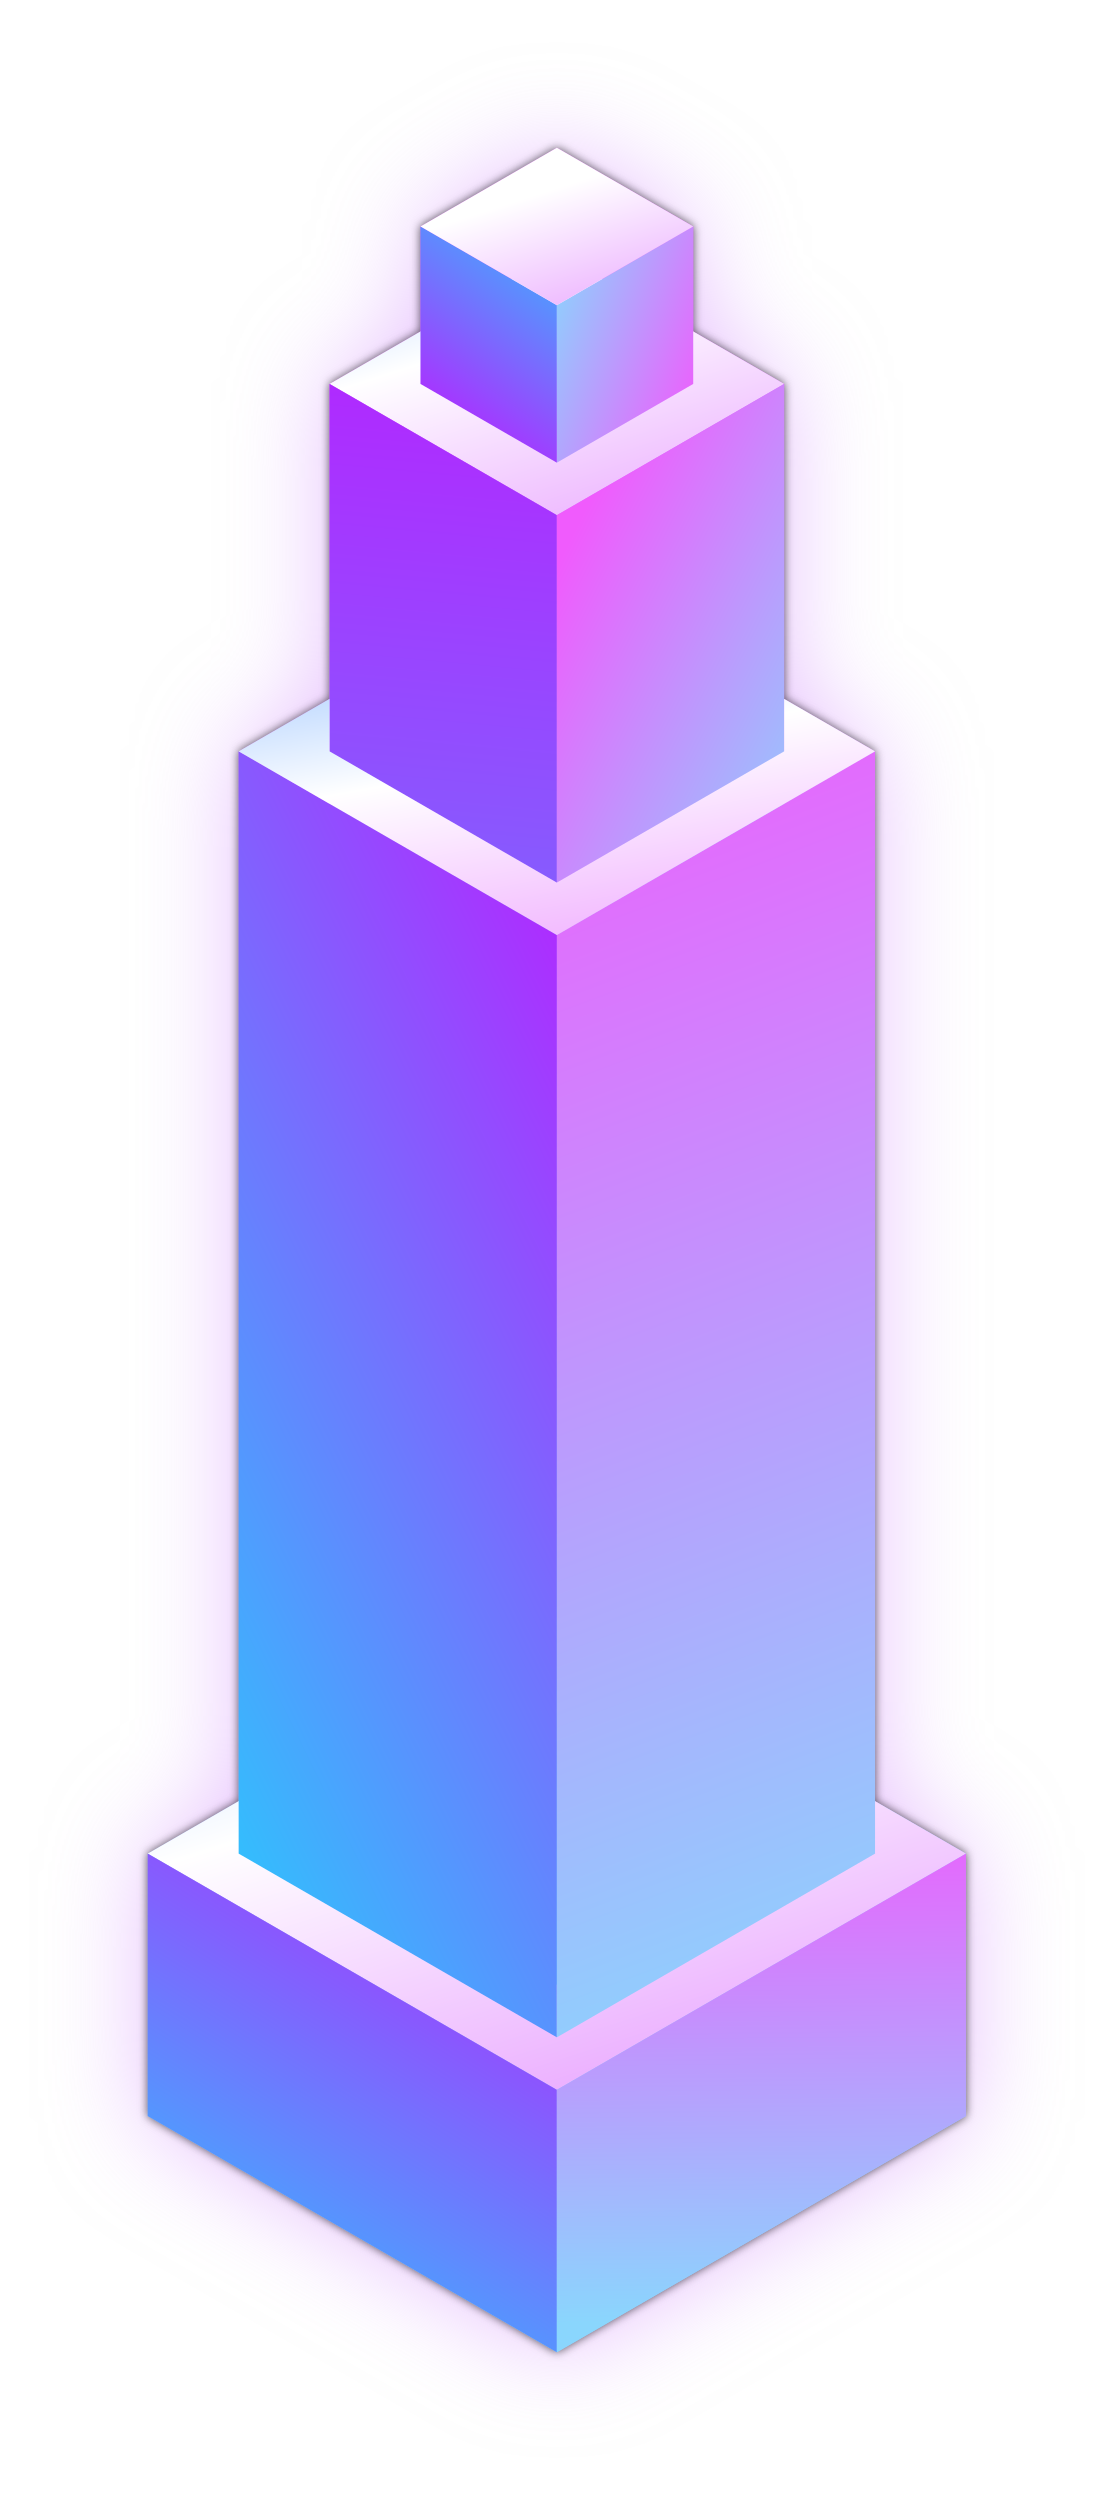
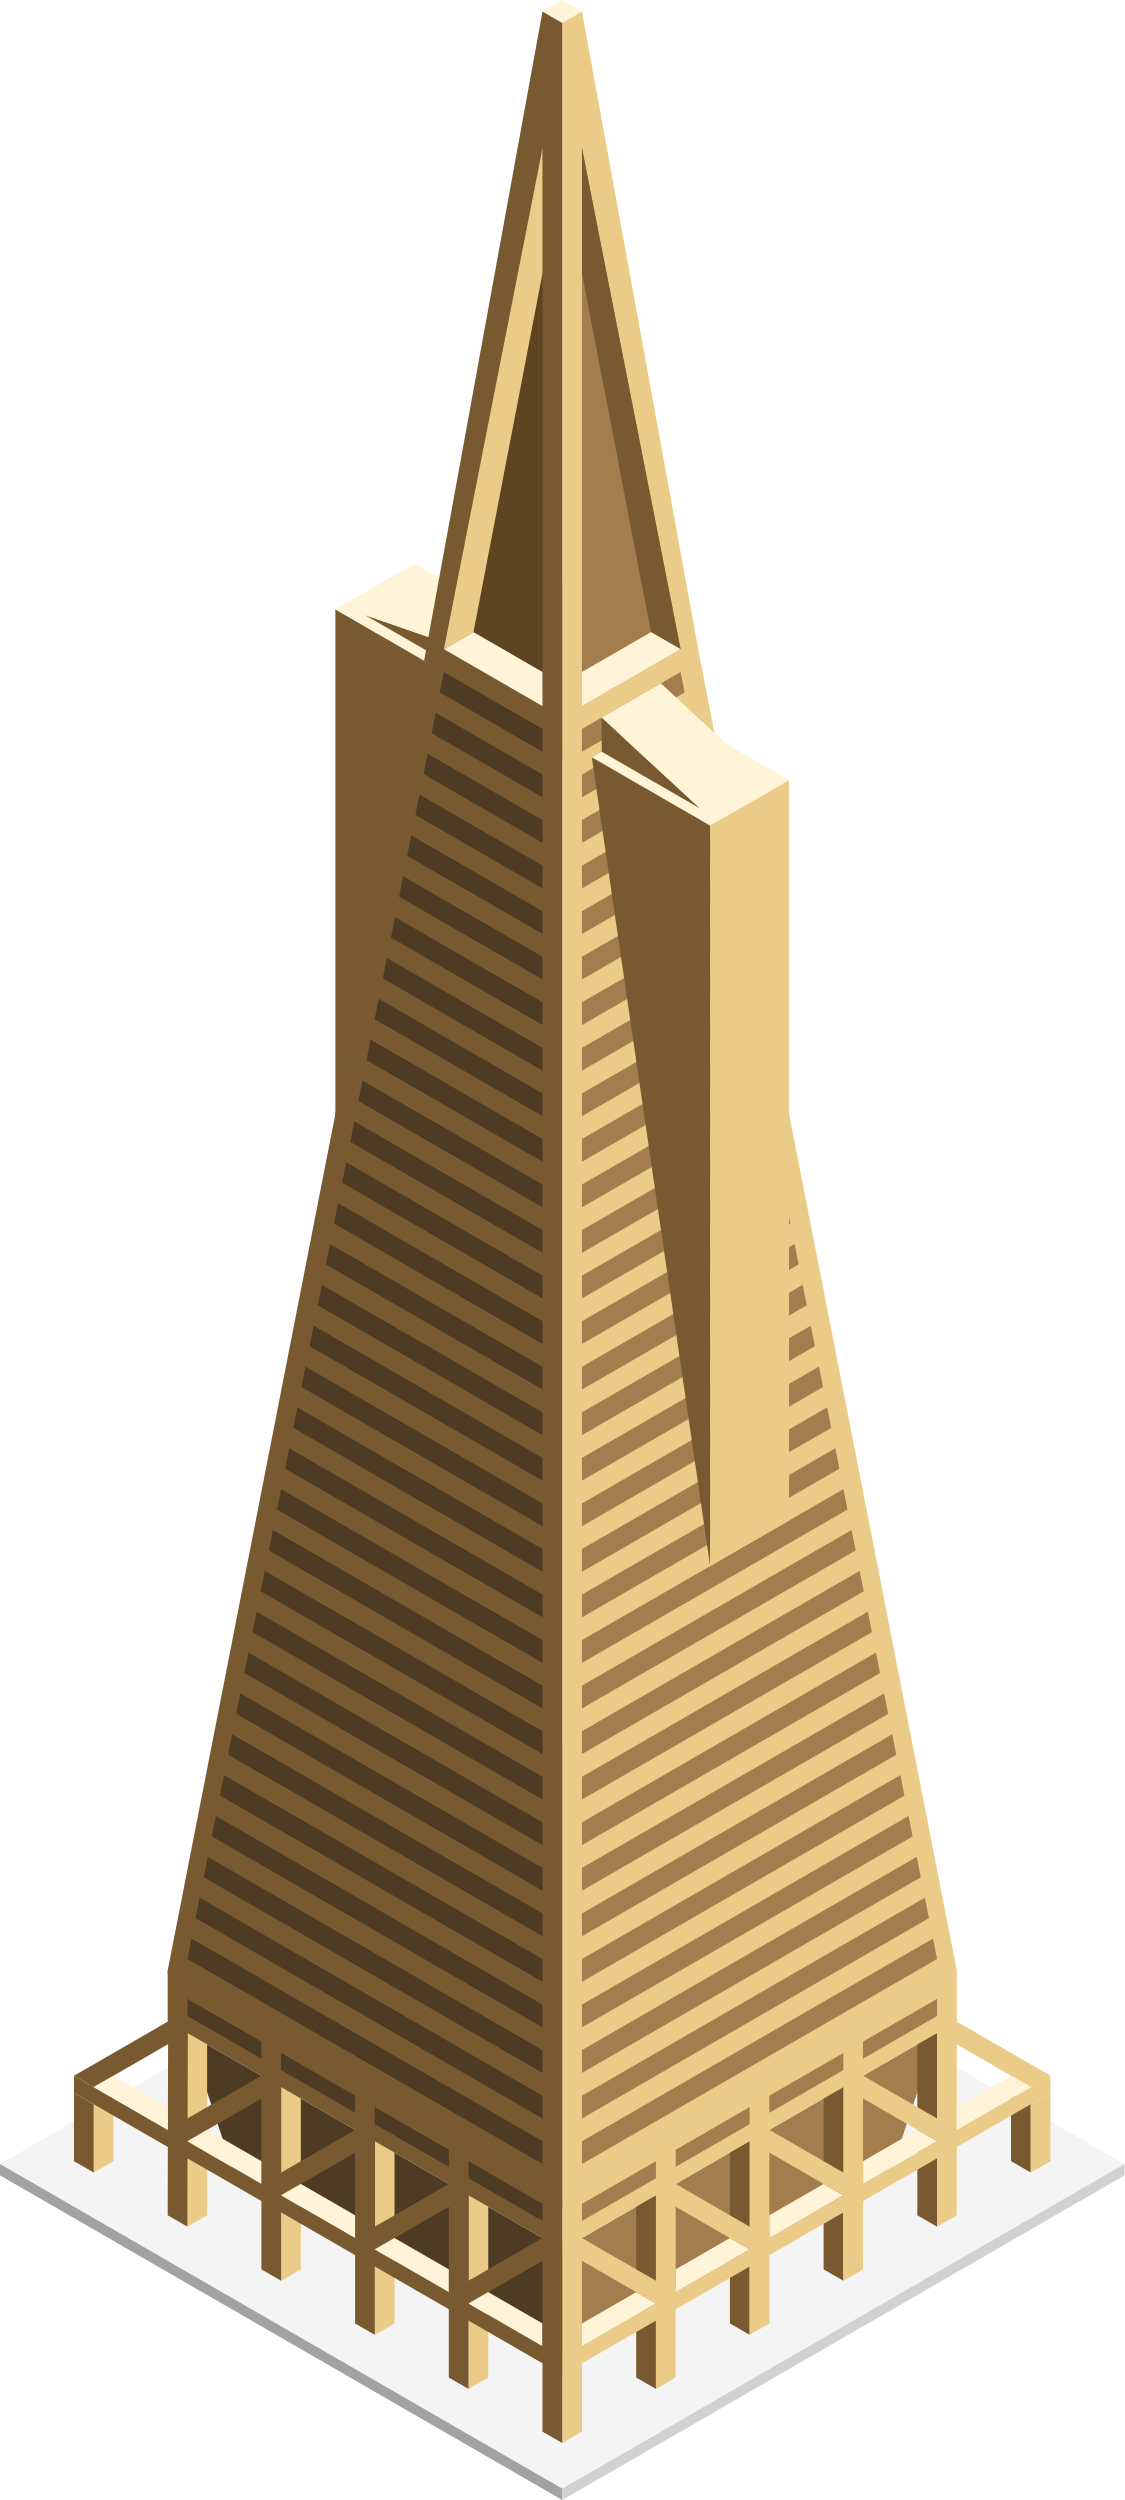
- <svg xmlns="http://www.w3.org/2000/svg" style="isolation:isolate" viewBox="255 15.829 490 1099.948" width="490" height="1099.948">
+ <svg xmlns="http://www.w3.org/2000/svg" style="isolation:isolate" viewBox="776 1068.098 428 951.574" width="428" height="951.574">
  <g id="Group">
-     <defs>
-       <filter id="09rCwqv2Yi92iOuTqLrIu9Ji6zCDwLtl" x="-200%" y="-200%" width="400%" height="400%" filterUnits="objectBoundingBox" color-interpolation-filters="sRGB">
-         <feGaussianBlur in="SourceGraphic" stdDeviation="2.147" />
-         <feOffset dx="0" dy="0" result="pf_100_offsetBlur" />
-         <feFlood flood-color="#000000" flood-opacity="0.65" />
-         <feComposite in2="pf_100_offsetBlur" operator="in" result="pf_100_dropShadow" />
-         <feBlend in="SourceGraphic" in2="pf_100_dropShadow" mode="normal" result="_out_uecZUv262l2w7rbTgqFiEMbvnRj5kQ3E" />
-         <feGaussianBlur in="_out_uecZUv262l2w7rbTgqFiEMbvnRj5kQ3E" stdDeviation="21.468" />
-         <feOffset dx="0" dy="0" result="pf_101_offsetBlur" />
-         <feFlood flood-color="#CE83FD" flood-opacity="0.5" />
-         <feComposite in2="pf_101_offsetBlur" operator="in" result="pf_101_dropShadow" />
-         <feBlend in="_out_uecZUv262l2w7rbTgqFiEMbvnRj5kQ3E" in2="pf_101_dropShadow" mode="normal" result="_out_dtwl1ZfIPpD3DFqYw7TnGooFPz6L3wPQ" />
-         <feMerge>
-           <feMergeNode in="_out_dtwl1ZfIPpD3DFqYw7TnGooFPz6L3wPQ" />
-         </feMerge>
-       </filter>
-     </defs>
-     <g filter="url(#09rCwqv2Yi92iOuTqLrIu9Ji6zCDwLtl)">
-       <linearGradient id="_lgradient_13" x1="0.514" y1="1.046" x2="0.403" y2="-0.144" gradientTransform="matrix(360,0,0,969.9485,320,80.829)" gradientUnits="userSpaceOnUse">
-         <stop offset="0%" stop-opacity="1" style="stop-color:rgb(138,214,253)" />
-         <stop offset="96.522%" stop-opacity="1" style="stop-color:rgb(240,91,253)" />
-       </linearGradient>
-       <path d=" M 320 946.854 L 500 1050.777 L 680 946.854 L 680 831.384 L 640 808.29 L 640 346.41 L 600 323.316 L 600 184.752 L 560 161.658 L 560 115.47 L 500 80.829 L 440 115.47 L 440 161.658 L 400 184.752 L 400 323.316 L 360 346.41 L 360 808.29 L 320 831.384 L 320 946.854 Z " id="Path" fill="url(#_lgradient_13)" />
+     <path d=" M 990 2015.337 L 1204 1891.784 L 990 1768.231 L 776 1891.784 L 990 2015.337 Z " id="Path" fill="rgb(244,244,244)" />
+     <path d=" M 990 2015.337 L 990 2019.672 L 776 1896.12 L 776 1891.784 L 990 2015.337 Z " id="Path" fill="rgb(162,162,162)" />
+     <path d=" M 990 2019.672 L 1204 1896.12 L 1204 1891.784 L 990 2015.337 L 990 2019.672 Z " id="Path" fill="rgb(209,209,209)" />
+     <path d=" M 847.333 1841.93 L 866.105 1898.287 L 990 1969.818 L 990 1924.298 L 847.333 1841.93 Z " id="Path" fill="rgb(77,59,36)" />
+     <path d=" M 1132.667 1841.93 L 1113.895 1898.287 L 990 1969.818 L 990 1924.298 L 1132.667 1841.93 Z " id="Path" fill="rgb(162,125,78)" />
+     <path d=" M 1132.667 1841.93 L 1125.158 1837.594 L 1125.158 1911.293 L 1132.667 1915.628 L 1132.667 1841.93 Z " id="Path" fill="rgb(121,90,48)" />
+     <path d=" M 847.333 1841.93 L 854.842 1837.594 L 854.842 1911.293 L 847.333 1915.628 L 847.333 1841.93 Z " id="Path" fill="rgb(234,203,135)" />
+     <path d=" M 1168.333 1869.025 L 1160.825 1864.689 L 1160.825 1890.7 L 1168.333 1895.036 L 1168.333 1869.025 Z " id="Path" fill="rgb(121,90,48)" />
+     <path d=" M 811.667 1869.024 L 819.175 1864.689 L 819.175 1890.7 L 811.667 1895.036 L 811.667 1869.024 Z " id="Path" fill="rgb(234,203,135)" />
+     <path d=" M 1061.333 1883.114 L 1053.825 1878.779 L 1053.825 1952.477 L 1061.333 1956.812 L 1061.333 1883.114 Z " id="Path" fill="rgb(121,90,48)" />
+     <path d=" M 918.667 1883.114 L 926.175 1878.779 L 926.175 1952.477 L 918.667 1956.812 L 918.667 1883.114 Z " id="Path" fill="rgb(234,203,135)" />
+     <path d=" M 1097 1862.522 L 1089.491 1858.187 L 1089.491 1931.885 L 1097 1936.22 L 1097 1862.522 Z " id="Path" fill="rgb(121,90,48)" />
+     <path d=" M 883 1862.522 L 890.509 1858.186 L 890.509 1931.885 L 883 1936.22 L 883 1862.522 Z " id="Path" fill="rgb(234,203,135)" />
+     <path d=" M 1025.667 1903.706 L 1018.158 1899.371 L 1018.158 1973.069 L 1025.667 1977.404 L 1025.667 1903.706 Z " id="Path" fill="rgb(121,90,48)" />
+     <path d=" M 954.333 1903.706 L 961.842 1899.371 L 961.842 1973.069 L 954.333 1977.404 L 954.333 1903.706 Z " id="Path" fill="rgb(234,203,135)" />
+     <path d=" M 839.825 1818.086 L 990 1731.382 L 1140.175 1818.086 L 990 1904.79 L 839.825 1818.086 Z " id="Path" fill="rgb(209,209,209)" />
+     <path d=" M 990 1904.79 L 990 1924.298 L 1140.175 1837.594 L 1140.175 1818.086 L 990 1904.79 Z " id="Path" fill="rgb(234,203,135)" />
+     <path d=" M 990 1965.483 L 990 1971.985 L 1175.842 1864.689 L 1175.842 1858.187 L 990 1965.483 Z " id="Path" fill="rgb(234,203,135)" />
+     <path d=" M 990 1965.483 L 990 1971.985 L 804.158 1864.689 L 804.158 1858.187 L 990 1965.483 Z " id="Path" fill="rgb(121,90,48)" />
+     <path d=" M 990 1904.79 L 990 1924.298 L 839.825 1837.594 L 839.825 1818.086 L 990 1904.79 Z " id="Path" fill="rgb(121,90,48)" />
+     <path d=" M 997.509 1906.957 L 997.509 1913.46 L 1025.667 1897.203 L 1025.667 1890.701 L 997.509 1906.957 Z " id="Path" fill="rgb(162,125,78)" />
+     <path d=" M 982.491 1906.957 L 982.491 1913.46 L 954.333 1897.203 L 954.333 1890.701 L 982.491 1906.957 Z " id="Path" fill="rgb(77,59,36)" />
+     <path d=" M 1068.842 1865.773 L 1068.842 1872.276 L 1097 1856.019 L 1097 1849.516 L 1068.842 1865.773 Z " id="Path" fill="rgb(162,125,78)" />
+     <path d=" M 911.158 1865.773 L 911.158 1872.276 L 883 1856.019 L 883 1849.516 L 911.158 1865.773 Z " id="Path" fill="rgb(77,59,36)" />
+     <path d=" M 1033.175 1886.365 L 1033.175 1892.868 L 1061.333 1876.611 L 1061.333 1870.108 L 1033.175 1886.365 Z " id="Path" fill="rgb(162,125,78)" />
+     <path d=" M 946.825 1886.365 L 946.825 1892.868 L 918.667 1876.611 L 918.667 1870.108 L 946.825 1886.365 Z " id="Path" fill="rgb(77,59,36)" />
+     <path d=" M 1104.509 1845.181 L 1104.509 1851.684 L 1132.667 1835.427 L 1132.667 1828.924 L 1104.509 1845.181 Z " id="Path" fill="rgb(162,125,78)" />
+     <path d=" M 875.491 1845.181 L 875.491 1851.684 L 847.333 1835.427 L 847.333 1828.924 L 875.491 1845.181 Z " id="Path" fill="rgb(77,59,36)" />
+     <path d=" M 1025.667 1902.335 L 1033.175 1898 L 1033.175 1973.069 L 1025.667 1977.404 L 1025.667 1902.335 Z " id="Path" fill="rgb(234,203,135)" />
+     <path d=" M 954.333 1901.75 L 946.825 1897.415 L 946.825 1973.069 L 954.333 1977.404 L 954.333 1901.75 Z " id="Path" fill="rgb(121,90,48)" />
+     <path d=" M 1061.333 1881.335 L 1068.842 1877 L 1068.842 1952.477 L 1061.333 1956.812 L 1061.333 1881.335 Z " id="Path" fill="rgb(234,203,135)" />
+     <path d=" M 918.667 1881.75 L 911.158 1877.415 L 911.158 1952.477 L 918.667 1956.812 L 918.667 1881.75 Z " id="Path" fill="rgb(121,90,48)" />
+     <path d=" M 1097 1859.835 L 1104.509 1855.5 L 1104.509 1931.885 L 1097 1936.22 L 1097 1859.835 Z " id="Path" fill="rgb(234,203,135)" />
+     <path d=" M 883 1859.75 L 875.491 1855.415 L 875.491 1931.885 L 883 1936.22 L 883 1859.75 Z " id="Path" fill="rgb(121,90,48)" />
+     <path d=" M 1132.667 1840.585 L 1140.175 1836.25 L 1140.175 1911.293 L 1132.667 1915.628 L 1132.667 1840.585 Z " id="Path" fill="rgb(234,203,135)" />
+     <path d=" M 847.5 1840.304 L 840 1835.974 L 839.825 1911.293 L 847.333 1915.628 L 847.5 1840.304 Z " id="Path" fill="rgb(121,90,48)" />
+     <path d=" M 1168.333 1869.025 L 1175.842 1864.689 L 1175.842 1890.7 L 1168.333 1895.036 L 1168.333 1869.025 Z " id="Path" fill="rgb(234,203,135)" />
+     <path d=" M 811.667 1869.024 L 804.158 1864.689 L 804.158 1890.7 L 811.667 1895.036 L 811.667 1869.024 Z " id="Path" fill="rgb(121,90,48)" />
+     <path d=" M 990 1922.335 L 997.509 1918 L 997.509 1993.661 L 990 1997.997 L 990 1922.335 Z " id="Path" fill="rgb(234,203,135)" />
+     <path d=" M 1140.175 1837.594 L 1175.842 1858.187 L 1168.333 1862.522 L 1132.667 1841.93 L 1140.175 1837.594 Z " id="Path" fill="rgb(234,203,135)" />
+     <path d=" M 839.825 1837.594 L 804.158 1858.187 L 811.667 1862.522 L 847.333 1841.93 L 839.825 1837.594 Z " id="Path" fill="rgb(121,90,48)" />
+     <path d=" M 1104.509 1858.187 L 1140.175 1878.779 L 1132.667 1883.114 L 1097 1862.522 L 1104.509 1858.187 Z " id="Path" fill="rgb(234,203,135)" />
+     <path d=" M 875.491 1858.187 L 839.825 1878.779 L 847.333 1883.114 L 883 1862.522 L 875.491 1858.187 Z " id="Path" fill="rgb(121,90,48)" />
+     <path d=" M 1068.842 1878.779 L 1104.509 1899.371 L 1097 1903.706 L 1061.333 1883.114 L 1068.842 1878.779 Z " id="Path" fill="rgb(234,203,135)" />
+     <path d=" M 911.158 1878.779 L 875.491 1899.371 L 883 1903.706 L 918.667 1883.114 L 911.158 1878.779 Z " id="Path" fill="rgb(121,90,48)" />
+     <path d=" M 1033.175 1899.371 L 1068.842 1919.963 L 1061.333 1924.298 L 1025.667 1903.706 L 1033.175 1899.371 Z " id="Path" fill="rgb(234,203,135)" />
+     <path d=" M 946.825 1899.371 L 911.158 1919.963 L 918.667 1924.298 L 954.333 1903.706 L 946.825 1899.371 Z " id="Path" fill="rgb(121,90,48)" />
+     <path d=" M 997.509 1919.963 L 1033.175 1940.555 L 1025.667 1944.89 L 990 1924.298 L 997.509 1919.963 Z " id="Path" fill="rgb(234,203,135)" />
+     <path d=" M 982.491 1919.963 L 946.825 1940.555 L 954.333 1944.89 L 990 1924.298 L 982.491 1919.963 Z " id="Path" fill="rgb(121,90,48)" />
+     <path d=" M 997.509 1961.147 L 1025.667 1944.89 L 1018.158 1940.555 L 997.509 1952.477 L 997.509 1961.147 Z " id="Path" fill="rgb(255,243,216)" />
+     <path d=" M 982.491 1961.147 L 954.333 1944.89 L 961.842 1940.555 L 982.491 1952.477 L 982.491 1961.147 Z " id="Path" fill="rgb(255,243,216)" />
+     <path d=" M 1068.842 1919.963 L 1097 1903.706 L 1089.491 1899.371 L 1068.842 1911.293 L 1068.842 1919.963 Z " id="Path" fill="rgb(255,243,216)" />
+     <path d=" M 911.158 1919.963 L 883 1903.706 L 890.509 1899.371 L 911.158 1911.292 L 911.158 1919.963 Z " id="Path" fill="rgb(255,243,216)" />
+     <path d=" M 1033.175 1940.555 L 1061.333 1924.298 L 1053.825 1919.963 L 1033.175 1931.885 L 1033.175 1940.555 Z " id="Path" fill="rgb(255,243,216)" />
+     <path d=" M 946.825 1940.555 L 918.667 1924.298 L 926.175 1919.963 L 946.825 1931.885 L 946.825 1940.555 Z " id="Path" fill="rgb(255,243,216)" />
+     <path d=" M 1104.509 1899.371 L 1132.667 1883.114 L 1125.158 1878.779 L 1104.509 1890.7 L 1104.509 1899.371 Z " id="Path" fill="rgb(255,243,216)" />
+     <path d=" M 875.491 1899.371 L 847.333 1883.114 L 854.842 1878.779 L 875.491 1890.7 L 875.491 1899.371 Z " id="Path" fill="rgb(255,243,216)" />
+     <path d=" M 1140.175 1878.779 L 1168.333 1862.522 L 1160.825 1858.187 L 1140.175 1870.108 L 1140.175 1878.779 Z " id="Path" fill="rgb(255,243,216)" />
+     <path d=" M 839.825 1878.779 L 811.667 1862.522 L 819.175 1858.187 L 839.825 1870.108 L 839.825 1878.779 Z " id="Path" fill="rgb(255,243,216)" />
+     <path d=" M 990 1922.25 L 982.491 1917.915 L 982.491 1993.661 L 990 1997.997 L 990 1922.25 Z " id="Path" fill="rgb(121,90,48)" />
+     <path d=" M 903.649 1300.031 L 903.649 1508.12 L 941.193 1321.707 L 903.649 1300.031 Z " id="Path" fill="rgb(121,90,48)" />
+     <path d=" M 903.649 1300.031 L 948.702 1326.042 L 978.737 1308.701 L 933.684 1282.69 L 903.649 1300.031 Z " id="Path" fill="rgb(255,243,216)" />
+     <path d=" M 952.456 1323.874 L 952.456 1315.204 L 914.912 1302.198 L 952.456 1323.874 Z " id="Path" fill="rgb(121,90,48)" />
+     <path d=" M 937.439 1289.193 L 974.982 1302.198 L 952.456 1315.204 L 914.912 1302.198 L 937.439 1289.193 Z " id="Path" fill="rgb(255,243,216)" />
+     <path d=" M 990 1904.79 L 990 1349.885 L 1042.561 1319.539 L 1140.175 1818.086 L 990 1904.79 Z " id="Path" fill="rgb(234,203,135)" />
+     <path d=" M 840 1821.54 L 990 1908.143 L 990 1899.25 L 990 1349.885 L 937.439 1319.539 L 839.825 1818.086 L 840 1821.54 Z " id="Path" fill="rgb(121,90,48)" />
+     <path d=" M 990 1349.885 L 1042.561 1319.539 L 990 1289.193 L 937.439 1319.539 L 990 1349.885 Z " id="Path" fill="rgb(209,209,209)" />
+     <path d=" M 990 1076.768 L 997.509 1072.433 L 1042.561 1319.539 L 990 1353.886 L 990 1076.768 Z " id="Path" fill="rgb(234,203,135)" />
+     <path d=" M 937.439 1319.539 L 990 1356.773 L 990 1076.768 L 982.491 1072.433 L 937.439 1319.539 Z " id="Path" fill="rgb(121,90,48)" />
+     <clipPath id="_clipPath_6SgxZB0UaPUCSQXaDOzMH4cIjxFZYCf2">
+       <path d=" M 997.509 1891.784 L 997.509 1345.55 L 1035.053 1323.874 L 1132.667 1813.751 L 997.509 1891.784 Z " id="Mask" fill="rgb(255,255,255)" />
+     </clipPath>
+     <g clip-path="url(#_clipPath_6SgxZB0UaPUCSQXaDOzMH4cIjxFZYCf2)">
+       <g id="Group">
+         <path d=" M 1140.175 1800.745 L 1140.175 1809.416 L 986.246 1898.287 L 986.246 1889.617 L 1140.175 1800.745 Z " id="Path" fill="rgb(162,125,78)" />
+         <path d=" M 1140.175 1731.382 L 1140.175 1740.053 L 986.246 1828.924 L 986.246 1820.254 L 1140.175 1731.382 Z " id="Path" fill="rgb(162,125,78)" />
+         <path d=" M 1140.175 1662.019 L 1140.175 1670.69 L 986.246 1759.561 L 986.246 1750.89 L 1140.175 1662.019 Z " id="Path" fill="rgb(162,125,78)" />
+         <path d=" M 1140.175 1592.656 L 1140.175 1601.326 L 986.246 1690.198 L 986.246 1681.527 L 1140.175 1592.656 Z " id="Path" fill="rgb(162,125,78)" />
+         <path d=" M 1140.175 1523.293 L 1140.175 1531.963 L 986.246 1620.835 L 986.246 1612.164 L 1140.175 1523.293 Z " id="Path" fill="rgb(162,125,78)" />
+         <path d=" M 1140.175 1453.93 L 1140.175 1462.6 L 986.246 1551.472 L 986.246 1542.801 L 1140.175 1453.93 Z " id="Path" fill="rgb(162,125,78)" />
+         <path d=" M 1140.175 1384.567 L 1140.175 1393.237 L 986.246 1482.109 L 986.246 1473.438 L 1140.175 1384.567 Z " id="Path" fill="rgb(162,125,78)" />
+         <path d=" M 1140.175 1315.204 L 1140.175 1323.874 L 986.246 1412.746 L 986.246 1404.075 L 1140.175 1315.204 Z " id="Path" fill="rgb(162,125,78)" />
+         <path d=" M 1140.175 1766.064 L 1140.175 1774.734 L 986.246 1863.606 L 986.246 1854.935 L 1140.175 1766.064 Z " id="Path" fill="rgb(162,125,78)" />
+         <path d=" M 1140.175 1696.701 L 1140.175 1705.371 L 986.246 1794.242 L 986.246 1785.572 L 1140.175 1696.701 Z " id="Path" fill="rgb(162,125,78)" />
+         <path d=" M 1140.175 1627.338 L 1140.175 1636.008 L 986.246 1724.879 L 986.246 1716.209 L 1140.175 1627.338 Z " id="Path" fill="rgb(162,125,78)" />
+         <path d=" M 1140.175 1557.975 L 1140.175 1566.645 L 986.246 1655.516 L 986.246 1646.846 L 1140.175 1557.975 Z " id="Path" fill="rgb(162,125,78)" />
+         <path d=" M 1140.175 1488.612 L 1140.175 1497.282 L 986.246 1586.153 L 986.246 1577.483 L 1140.175 1488.612 Z " id="Path" fill="rgb(162,125,78)" />
+         <path d=" M 1140.175 1419.248 L 1140.175 1427.919 L 986.246 1516.79 L 986.246 1508.12 L 1140.175 1419.248 Z " id="Path" fill="rgb(162,125,78)" />
+         <path d=" M 1140.175 1349.885 L 1140.175 1358.556 L 986.246 1447.427 L 986.246 1438.757 L 1140.175 1349.885 Z " id="Path" fill="rgb(162,125,78)" />
+         <path d=" M 1140.175 1280.522 L 1140.175 1289.193 L 986.246 1378.064 L 986.246 1369.394 L 1140.175 1280.522 Z " id="Path" fill="rgb(162,125,78)" />
+         <path d=" M 1140.175 1783.405 L 1140.175 1792.075 L 986.246 1880.946 L 986.246 1872.276 L 1140.175 1783.405 Z " id="Path" fill="rgb(162,125,78)" />
+         <path d=" M 1140.175 1714.041 L 1140.175 1722.712 L 986.246 1811.583 L 986.246 1802.913 L 1140.175 1714.041 Z " id="Path" fill="rgb(162,125,78)" />
+         <path d=" M 1140.175 1644.678 L 1140.175 1653.349 L 986.246 1742.22 L 986.246 1733.55 L 1140.175 1644.678 Z " id="Path" fill="rgb(162,125,78)" />
+         <path d=" M 1140.175 1575.315 L 1140.175 1583.986 L 986.246 1672.857 L 986.246 1664.187 L 1140.175 1575.315 Z " id="Path" fill="rgb(162,125,78)" />
+         <path d=" M 1140.175 1505.952 L 1140.175 1514.623 L 986.246 1603.494 L 986.246 1594.824 L 1140.175 1505.952 Z " id="Path" fill="rgb(162,125,78)" />
+         <path d=" M 1140.175 1436.589 L 1140.175 1445.26 L 986.246 1534.131 L 986.246 1525.461 L 1140.175 1436.589 Z " id="Path" fill="rgb(162,125,78)" />
+         <path d=" M 1140.175 1367.226 L 1140.175 1375.897 L 986.246 1464.768 L 986.246 1456.098 L 1140.175 1367.226 Z " id="Path" fill="rgb(162,125,78)" />
+         <path d=" M 1140.175 1297.863 L 1140.175 1306.533 L 986.246 1395.405 L 986.246 1386.734 L 1140.175 1297.863 Z " id="Path" fill="rgb(162,125,78)" />
+         <path d=" M 1140.175 1748.723 L 1140.175 1757.393 L 986.246 1846.265 L 986.246 1837.594 L 1140.175 1748.723 Z " id="Path" fill="rgb(162,125,78)" />
+         <path d=" M 1140.175 1679.36 L 1140.175 1688.03 L 986.246 1776.902 L 986.246 1768.231 L 1140.175 1679.36 Z " id="Path" fill="rgb(162,125,78)" />
+         <path d=" M 1140.175 1609.997 L 1140.175 1618.667 L 986.246 1707.539 L 986.246 1698.868 L 1140.175 1609.997 Z " id="Path" fill="rgb(162,125,78)" />
+         <path d=" M 1140.175 1540.634 L 1140.175 1549.304 L 986.246 1638.176 L 986.246 1629.505 L 1140.175 1540.634 Z " id="Path" fill="rgb(162,125,78)" />
+         <path d=" M 1140.175 1471.271 L 1140.175 1479.941 L 986.246 1568.813 L 986.246 1560.142 L 1140.175 1471.271 Z " id="Path" fill="rgb(162,125,78)" />
+         <path d=" M 1140.175 1401.908 L 1140.175 1410.578 L 986.246 1499.45 L 986.246 1490.779 L 1140.175 1401.908 Z " id="Path" fill="rgb(162,125,78)" />
+         <path d=" M 1140.175 1332.545 L 1140.175 1341.215 L 986.246 1430.086 L 986.246 1421.416 L 1140.175 1332.545 Z " id="Path" fill="rgb(162,125,78)" />
+         <path d=" M 1140.175 1263.182 L 1140.175 1271.852 L 986.246 1360.723 L 986.246 1352.053 L 1140.175 1263.182 Z " id="Path" fill="rgb(162,125,78)" />
+       </g>
    </g>
-     <linearGradient id="_lgradient_14" x1="0.831" y1="1.089" x2="0.123" y2="-0.182" gradientTransform="matrix(360,0,0,207.8461,320,727.4613)" gradientUnits="userSpaceOnUse">
-       <stop offset="2.609%" stop-opacity="1" style="stop-color:rgb(230,153,255)" />
-       <stop offset="61.078%" stop-opacity="1" style="stop-color:rgb(255,255,255)" />
-       <stop offset="99.13%" stop-opacity="1" style="stop-color:rgb(168,204,255)" />
-     </linearGradient>
-     <path d=" M 500 935.307 L 680 831.384 L 500 727.461 L 320 831.384 L 500 935.307 Z " id="Path" fill="url(#_lgradient_14)" />
-     <linearGradient id="_lgradient_15" x1="0.831" y1="1.089" x2="0.123" y2="-0.182" gradientTransform="matrix(200,0,0,115.4701,400,127.0171)" gradientUnits="userSpaceOnUse">
-       <stop offset="2.609%" stop-opacity="1" style="stop-color:rgb(234,169,255)" />
-       <stop offset="61.078%" stop-opacity="1" style="stop-color:rgb(255,255,255)" />
-       <stop offset="99.13%" stop-opacity="1" style="stop-color:rgb(168,204,255)" />
-     </linearGradient>
-     <path d=" M 400 184.752 L 500 127.017 L 600 184.752 L 500 242.487 L 400 184.752 Z " id="Path" fill="url(#_lgradient_15)" />
-     <linearGradient id="_lgradient_16" x1="0.093" y1="1.099" x2="0.724" y2="-0.146" gradientTransform="matrix(180,0,0,219.3931,320,831.3844)" gradientUnits="userSpaceOnUse">
-       <stop offset="0%" stop-opacity="1" style="stop-color:rgb(33,212,253)" />
-       <stop offset="97.391%" stop-opacity="1" style="stop-color:rgb(183,33,255)" />
-     </linearGradient>
-     <path d=" M 320 946.854 L 320 831.384 L 500 935.307 L 500 1050.777 L 320 946.854 Z " id="Path" fill="url(#_lgradient_16)" />
-     <linearGradient id="_lgradient_17" x1="0.417" y1="0.938" x2="0.408" y2="-0.164" gradientTransform="matrix(180,0,0,219.3931,500,831.3844)" gradientUnits="userSpaceOnUse">
-       <stop offset="0%" stop-opacity="1" style="stop-color:rgb(138,214,253)" />
-       <stop offset="96.522%" stop-opacity="1" style="stop-color:rgb(240,91,253)" />
-     </linearGradient>
-     <path d=" M 680 831.384 L 680 946.854 L 500 1050.777 L 500 935.307 L 680 831.384 Z " id="Path" fill="url(#_lgradient_17)" />
-     <linearGradient id="_lgradient_18" x1="0.432" y1="1.051" x2="0.447" y2="-0.082" gradientTransform="matrix(100,0,0,704.3673,400,184.7521)" gradientUnits="userSpaceOnUse">
-       <stop offset="0%" stop-opacity="1" style="stop-color:rgb(33,212,253)" />
-       <stop offset="97.391%" stop-opacity="1" style="stop-color:rgb(183,33,255)" />
-     </linearGradient>
-     <path d=" M 400 831.384 L 500 889.119 L 500 242.487 L 400 184.752 L 400 831.384 Z " id="Path" fill="url(#_lgradient_18)" />
-     <linearGradient id="_lgradient_19" x1="0.32" y1="0.437" x2="0.46" y2="-0.058" gradientTransform="matrix(-100,0,0,704.3673,600,184.7521)" gradientUnits="userSpaceOnUse">
-       <stop offset="0%" stop-opacity="1" style="stop-color:rgb(138,214,253)" />
-       <stop offset="96.522%" stop-opacity="1" style="stop-color:rgb(240,91,253)" />
-     </linearGradient>
-     <path d=" M 600 831.384 L 500 889.119 L 500 242.487 L 600 184.752 L 600 831.384 Z " id="Path" fill="url(#_lgradient_19)" />
-     <linearGradient id="_lgradient_20" x1="0.093" y1="1.099" x2="0.724" y2="-0.146" gradientTransform="matrix(140,0,0,565.8033,360,346.4102)" gradientUnits="userSpaceOnUse">
-       <stop offset="0%" stop-opacity="1" style="stop-color:rgb(33,212,253)" />
-       <stop offset="97.391%" stop-opacity="1" style="stop-color:rgb(183,33,255)" />
-     </linearGradient>
-     <path d=" M 360 831.384 L 360 346.41 L 500 427.239 L 500 912.213 L 360 831.384 Z " id="Path" fill="url(#_lgradient_20)" />
-     <linearGradient id="_lgradient_21" x1="0.514" y1="1.046" x2="0.403" y2="-0.144" gradientTransform="matrix(140,0,0,565.8033,500,346.4102)" gradientUnits="userSpaceOnUse">
-       <stop offset="0%" stop-opacity="1" style="stop-color:rgb(138,214,253)" />
-       <stop offset="96.522%" stop-opacity="1" style="stop-color:rgb(240,91,253)" />
-     </linearGradient>
-     <path d=" M 640 346.41 L 640 831.384 L 500 912.213 L 500 427.239 L 640 346.41 Z " id="Path" fill="url(#_lgradient_21)" />
-     <linearGradient id="_lgradient_22" x1="0.83" y1="1.091" x2="0.172" y2="-0.251" gradientTransform="matrix(280,0,0,103.923,360,323.3162)" gradientUnits="userSpaceOnUse">
-       <stop offset="2.609%" stop-opacity="1" style="stop-color:rgb(239,169,255)" />
-       <stop offset="61.078%" stop-opacity="1" style="stop-color:rgb(255,255,255)" />
-       <stop offset="99.13%" stop-opacity="1" style="stop-color:rgb(168,204,255)" />
-     </linearGradient>
-     <path d=" M 400 323.316 L 360 346.41 L 500 427.239 L 640 346.41 L 600 323.316 L 600 346.41 L 500 404.145 L 400 346.41 L 400 323.316 Z " id="Path" fill="url(#_lgradient_22)" />
-     <linearGradient id="_lgradient_23" x1="-0.058" y1="0.207" x2="1.012" y2="0.925" gradientTransform="matrix(60,0,0,103.923,500,115.4701)" gradientUnits="userSpaceOnUse">
-       <stop offset="0%" stop-opacity="1" style="stop-color:rgb(138,214,253)" />
-       <stop offset="96.522%" stop-opacity="1" style="stop-color:rgb(240,91,253)" />
-     </linearGradient>
-     <path d=" M 500 219.393 L 560 184.752 L 560 115.47 L 500 150.111 L 500 219.393 Z " id="Path" fill="url(#_lgradient_23)" />
-     <linearGradient id="_lgradient_24" x1="0.937" y1="-0.229" x2="0.418" y2="1.058" gradientTransform="matrix(60,0,0,103.923,440,115.4701)" gradientUnits="userSpaceOnUse">
-       <stop offset="0%" stop-opacity="1" style="stop-color:rgb(33,212,253)" />
-       <stop offset="97.391%" stop-opacity="1" style="stop-color:rgb(183,33,255)" />
-     </linearGradient>
-     <path d=" M 440 184.752 L 440 115.47 L 500 150.111 L 500 219.393 L 440 184.752 Z " id="Path" fill="url(#_lgradient_24)" />
-     <linearGradient id="_lgradient_25" x1="0.831" y1="1.089" x2="0.123" y2="-0.182" gradientTransform="matrix(120,0,0,69.282,440,80.829)" gradientUnits="userSpaceOnUse">
-       <stop offset="2.609%" stop-opacity="1" style="stop-color:rgb(234,169,255)" />
-       <stop offset="61.078%" stop-opacity="1" style="stop-color:rgb(255,255,255)" />
-     </linearGradient>
-     <path d=" M 560 115.47 L 500 150.111 L 440 115.47 L 500 80.829 L 560 115.47 Z " id="Path" fill="url(#_lgradient_25)" />
+     <path d=" M 1001.263 1356.388 L 1046.316 1382.399 L 1076.351 1365.059 L 1031.298 1339.047 L 1001.263 1356.388 Z " id="Path" fill="rgb(255,243,216)" />
+     <path d=" M 1046.316 1382.399 L 1046.316 1664.187 L 1001.263 1356.388 L 1046.316 1382.399 Z " id="Path" fill="rgb(121,90,48)" />
+     <path d=" M 1046.316 1664.187 L 1076.351 1646.846 L 1076.351 1365.059 L 1046.316 1382.399 L 1046.316 1664.187 Z " id="Path" fill="rgb(234,203,135)" />
+     <path d=" M 1042.561 1375.897 L 1005.018 1341.215 L 1005.018 1354.221 L 1042.561 1375.897 Z " id="Path" fill="rgb(121,90,48)" />
+     <path d=" M 1027.544 1328.209 L 1065.088 1362.891 L 1042.561 1375.897 L 1005.018 1341.215 L 1027.544 1328.209 Z " id="Path" fill="rgb(255,243,216)" />
+     <path d=" M 997.509 1336.88 L 1035.053 1315.204 L 997.509 1124.455 L 997.509 1336.88 Z " id="Path" fill="rgb(162,125,78)" />
+     <path d=" M 982.491 1336.88 L 944.947 1315.204 L 982.491 1124.455 L 982.491 1336.88 Z " id="Path" fill="rgb(94,68,33)" />
+     <path d=" M 1035.053 1315.204 L 1023.789 1308.701 L 997.509 1172.143 L 997.509 1124.455 L 1035.053 1315.204 Z " id="Path" fill="rgb(121,90,48)" />
+     <path d=" M 944.947 1315.204 L 956.211 1308.701 L 982.491 1172.143 L 982.491 1124.455 L 944.947 1315.204 Z " id="Path" fill="rgb(234,203,135)" />
+     <path d=" M 1023.789 1308.701 L 997.509 1323.874 L 997.509 1336.88 L 1035.053 1315.204 L 1023.789 1308.701 Z " id="Path" fill="rgb(255,243,216)" />
+     <path d=" M 956.211 1308.701 L 982.491 1323.874 L 982.491 1336.88 L 944.947 1315.204 L 956.211 1308.701 Z " id="Path" fill="rgb(255,243,216)" />
+     <clipPath id="_clipPath_Cc7KERYDcqQY7tswj7I2CsUacJY1jj7I">
+       <path d=" M 982.491 1891.784 L 982.491 1345.55 L 944.947 1323.874 L 847.333 1813.751 L 982.491 1891.784 Z " id="Mask" fill="rgb(255,255,255)" />
+     </clipPath>
+     <g clip-path="url(#_clipPath_Cc7KERYDcqQY7tswj7I2CsUacJY1jj7I)">
+       <g id="Group">
+         <path d=" M 839.825 1800.745 L 839.825 1809.416 L 993.754 1898.287 L 993.754 1889.617 L 839.825 1800.745 Z " id="Path" fill="rgb(77,59,36)" />
+         <path d=" M 839.825 1731.382 L 839.825 1740.053 L 993.754 1828.924 L 993.754 1820.254 L 839.825 1731.382 Z " id="Path" fill="rgb(77,59,36)" />
+         <path d=" M 839.825 1662.019 L 839.825 1670.69 L 993.754 1759.561 L 993.754 1750.89 L 839.825 1662.019 Z " id="Path" fill="rgb(77,59,36)" />
+         <path d=" M 839.825 1592.656 L 839.825 1601.326 L 993.754 1690.198 L 993.754 1681.527 L 839.825 1592.656 Z " id="Path" fill="rgb(77,59,36)" />
+         <path d=" M 839.825 1523.293 L 839.825 1531.963 L 993.754 1620.835 L 993.754 1612.164 L 839.825 1523.293 Z " id="Path" fill="rgb(77,59,36)" />
+         <path d=" M 839.825 1453.93 L 839.825 1462.6 L 993.754 1551.472 L 993.754 1542.801 L 839.825 1453.93 Z " id="Path" fill="rgb(77,59,36)" />
+         <path d=" M 839.825 1384.567 L 839.825 1393.237 L 993.754 1482.109 L 993.754 1473.438 L 839.825 1384.567 Z " id="Path" fill="rgb(77,59,36)" />
+         <path d=" M 839.825 1315.204 L 839.825 1323.874 L 993.754 1412.746 L 993.754 1404.075 L 839.825 1315.204 Z " id="Path" fill="rgb(77,59,36)" />
+         <path d=" M 839.825 1766.064 L 839.825 1774.734 L 993.754 1863.606 L 993.754 1854.935 L 839.825 1766.064 Z " id="Path" fill="rgb(77,59,36)" />
+         <path d=" M 839.825 1696.701 L 839.825 1705.371 L 993.754 1794.242 L 993.754 1785.572 L 839.825 1696.701 Z " id="Path" fill="rgb(77,59,36)" />
+         <path d=" M 839.825 1627.338 L 839.825 1636.008 L 993.754 1724.879 L 993.754 1716.209 L 839.825 1627.338 Z " id="Path" fill="rgb(77,59,36)" />
+         <path d=" M 839.825 1557.975 L 839.825 1566.645 L 993.754 1655.516 L 993.754 1646.846 L 839.825 1557.975 Z " id="Path" fill="rgb(77,59,36)" />
+         <path d=" M 839.825 1488.612 L 839.825 1497.282 L 993.754 1586.153 L 993.754 1577.483 L 839.825 1488.612 Z " id="Path" fill="rgb(77,59,36)" />
+         <path d=" M 839.825 1419.248 L 839.825 1427.919 L 993.754 1516.79 L 993.754 1508.12 L 839.825 1419.248 Z " id="Path" fill="rgb(77,59,36)" />
+         <path d=" M 839.825 1349.885 L 839.825 1358.556 L 993.754 1447.427 L 993.754 1438.757 L 839.825 1349.885 Z " id="Path" fill="rgb(77,59,36)" />
+         <path d=" M 839.825 1280.522 L 839.825 1289.193 L 993.754 1378.064 L 993.754 1369.394 L 839.825 1280.522 Z " id="Path" fill="rgb(77,59,36)" />
+         <path d=" M 839.825 1783.405 L 839.825 1792.075 L 993.754 1880.946 L 993.754 1872.276 L 839.825 1783.405 Z " id="Path" fill="rgb(77,59,36)" />
+         <path d=" M 839.825 1714.041 L 839.825 1722.712 L 993.754 1811.583 L 993.754 1802.913 L 839.825 1714.041 Z " id="Path" fill="rgb(77,59,36)" />
+         <path d=" M 839.825 1644.678 L 839.825 1653.349 L 993.754 1742.22 L 993.754 1733.55 L 839.825 1644.678 Z " id="Path" fill="rgb(77,59,36)" />
+         <path d=" M 839.825 1575.315 L 839.825 1583.986 L 993.754 1672.857 L 993.754 1664.187 L 839.825 1575.315 Z " id="Path" fill="rgb(77,59,36)" />
+         <path d=" M 839.825 1505.952 L 839.825 1514.623 L 993.754 1603.494 L 993.754 1594.824 L 839.825 1505.952 Z " id="Path" fill="rgb(77,59,36)" />
+         <path d=" M 839.825 1436.589 L 839.825 1445.26 L 993.754 1534.131 L 993.754 1525.461 L 839.825 1436.589 Z " id="Path" fill="rgb(77,59,36)" />
+         <path d=" M 839.825 1367.226 L 839.825 1375.897 L 993.754 1464.768 L 993.754 1456.098 L 839.825 1367.226 Z " id="Path" fill="rgb(77,59,36)" />
+         <path d=" M 839.825 1297.863 L 839.825 1306.533 L 993.754 1395.405 L 993.754 1386.734 L 839.825 1297.863 Z " id="Path" fill="rgb(77,59,36)" />
+         <path d=" M 839.825 1748.723 L 839.825 1757.393 L 993.754 1846.265 L 993.754 1837.594 L 839.825 1748.723 Z " id="Path" fill="rgb(77,59,36)" />
+         <path d=" M 839.825 1679.36 L 839.825 1688.03 L 993.754 1776.902 L 993.754 1768.231 L 839.825 1679.36 Z " id="Path" fill="rgb(77,59,36)" />
+         <path d=" M 839.825 1609.997 L 839.825 1618.667 L 993.754 1707.539 L 993.754 1698.868 L 839.825 1609.997 Z " id="Path" fill="rgb(77,59,36)" />
+         <path d=" M 839.825 1540.634 L 839.825 1549.304 L 993.754 1638.176 L 993.754 1629.505 L 839.825 1540.634 Z " id="Path" fill="rgb(77,59,36)" />
+         <path d=" M 839.825 1471.271 L 839.825 1479.941 L 993.754 1568.813 L 993.754 1560.142 L 839.825 1471.271 Z " id="Path" fill="rgb(77,59,36)" />
+         <path d=" M 839.825 1401.908 L 839.825 1410.578 L 993.754 1499.45 L 993.754 1490.779 L 839.825 1401.908 Z " id="Path" fill="rgb(77,59,36)" />
+         <path d=" M 839.825 1332.545 L 839.825 1341.215 L 993.754 1430.086 L 993.754 1421.416 L 839.825 1332.545 Z " id="Path" fill="rgb(77,59,36)" />
+         <path d=" M 839.825 1263.182 L 839.825 1271.852 L 993.754 1360.723 L 993.754 1352.053 L 839.825 1263.182 Z " id="Path" fill="rgb(77,59,36)" />
+       </g>
+     </g>
+     <path d=" M 982.491 1072.433 L 990 1068.098 L 997.509 1072.433 L 990 1076.768 L 982.491 1072.433 Z " id="Path" fill="rgb(255,243,216)" />
  </g>
</svg>
